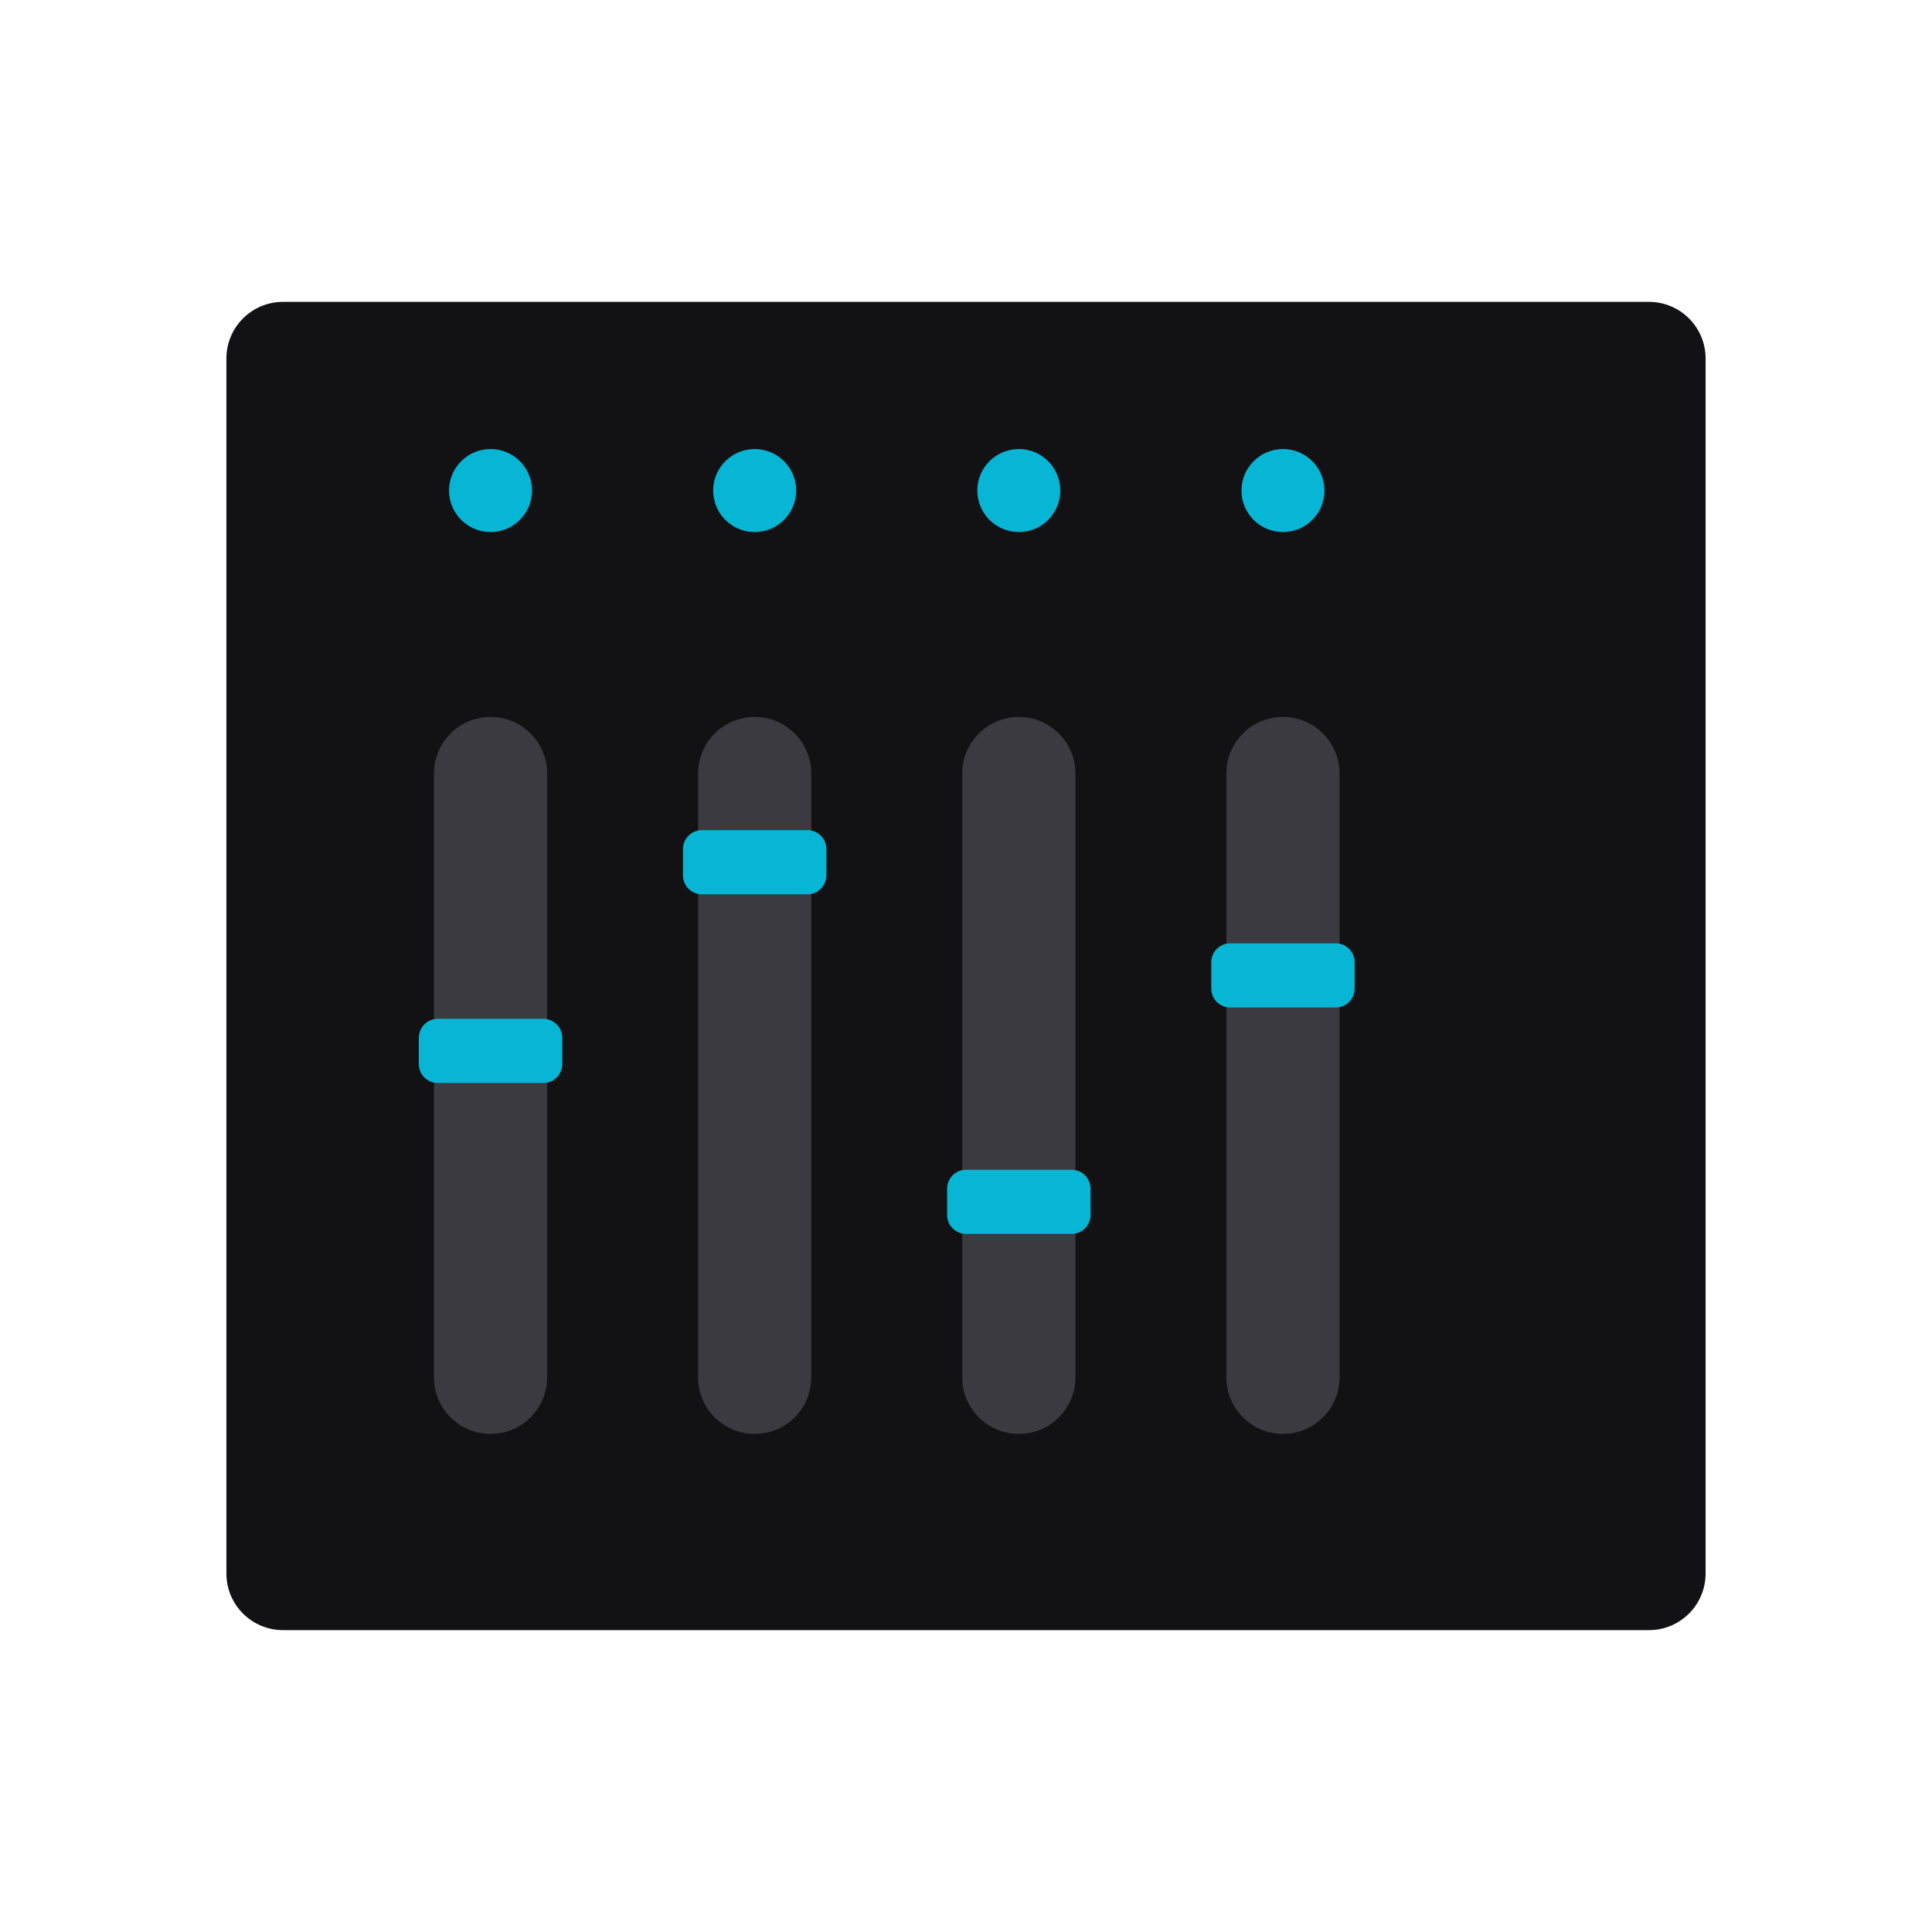
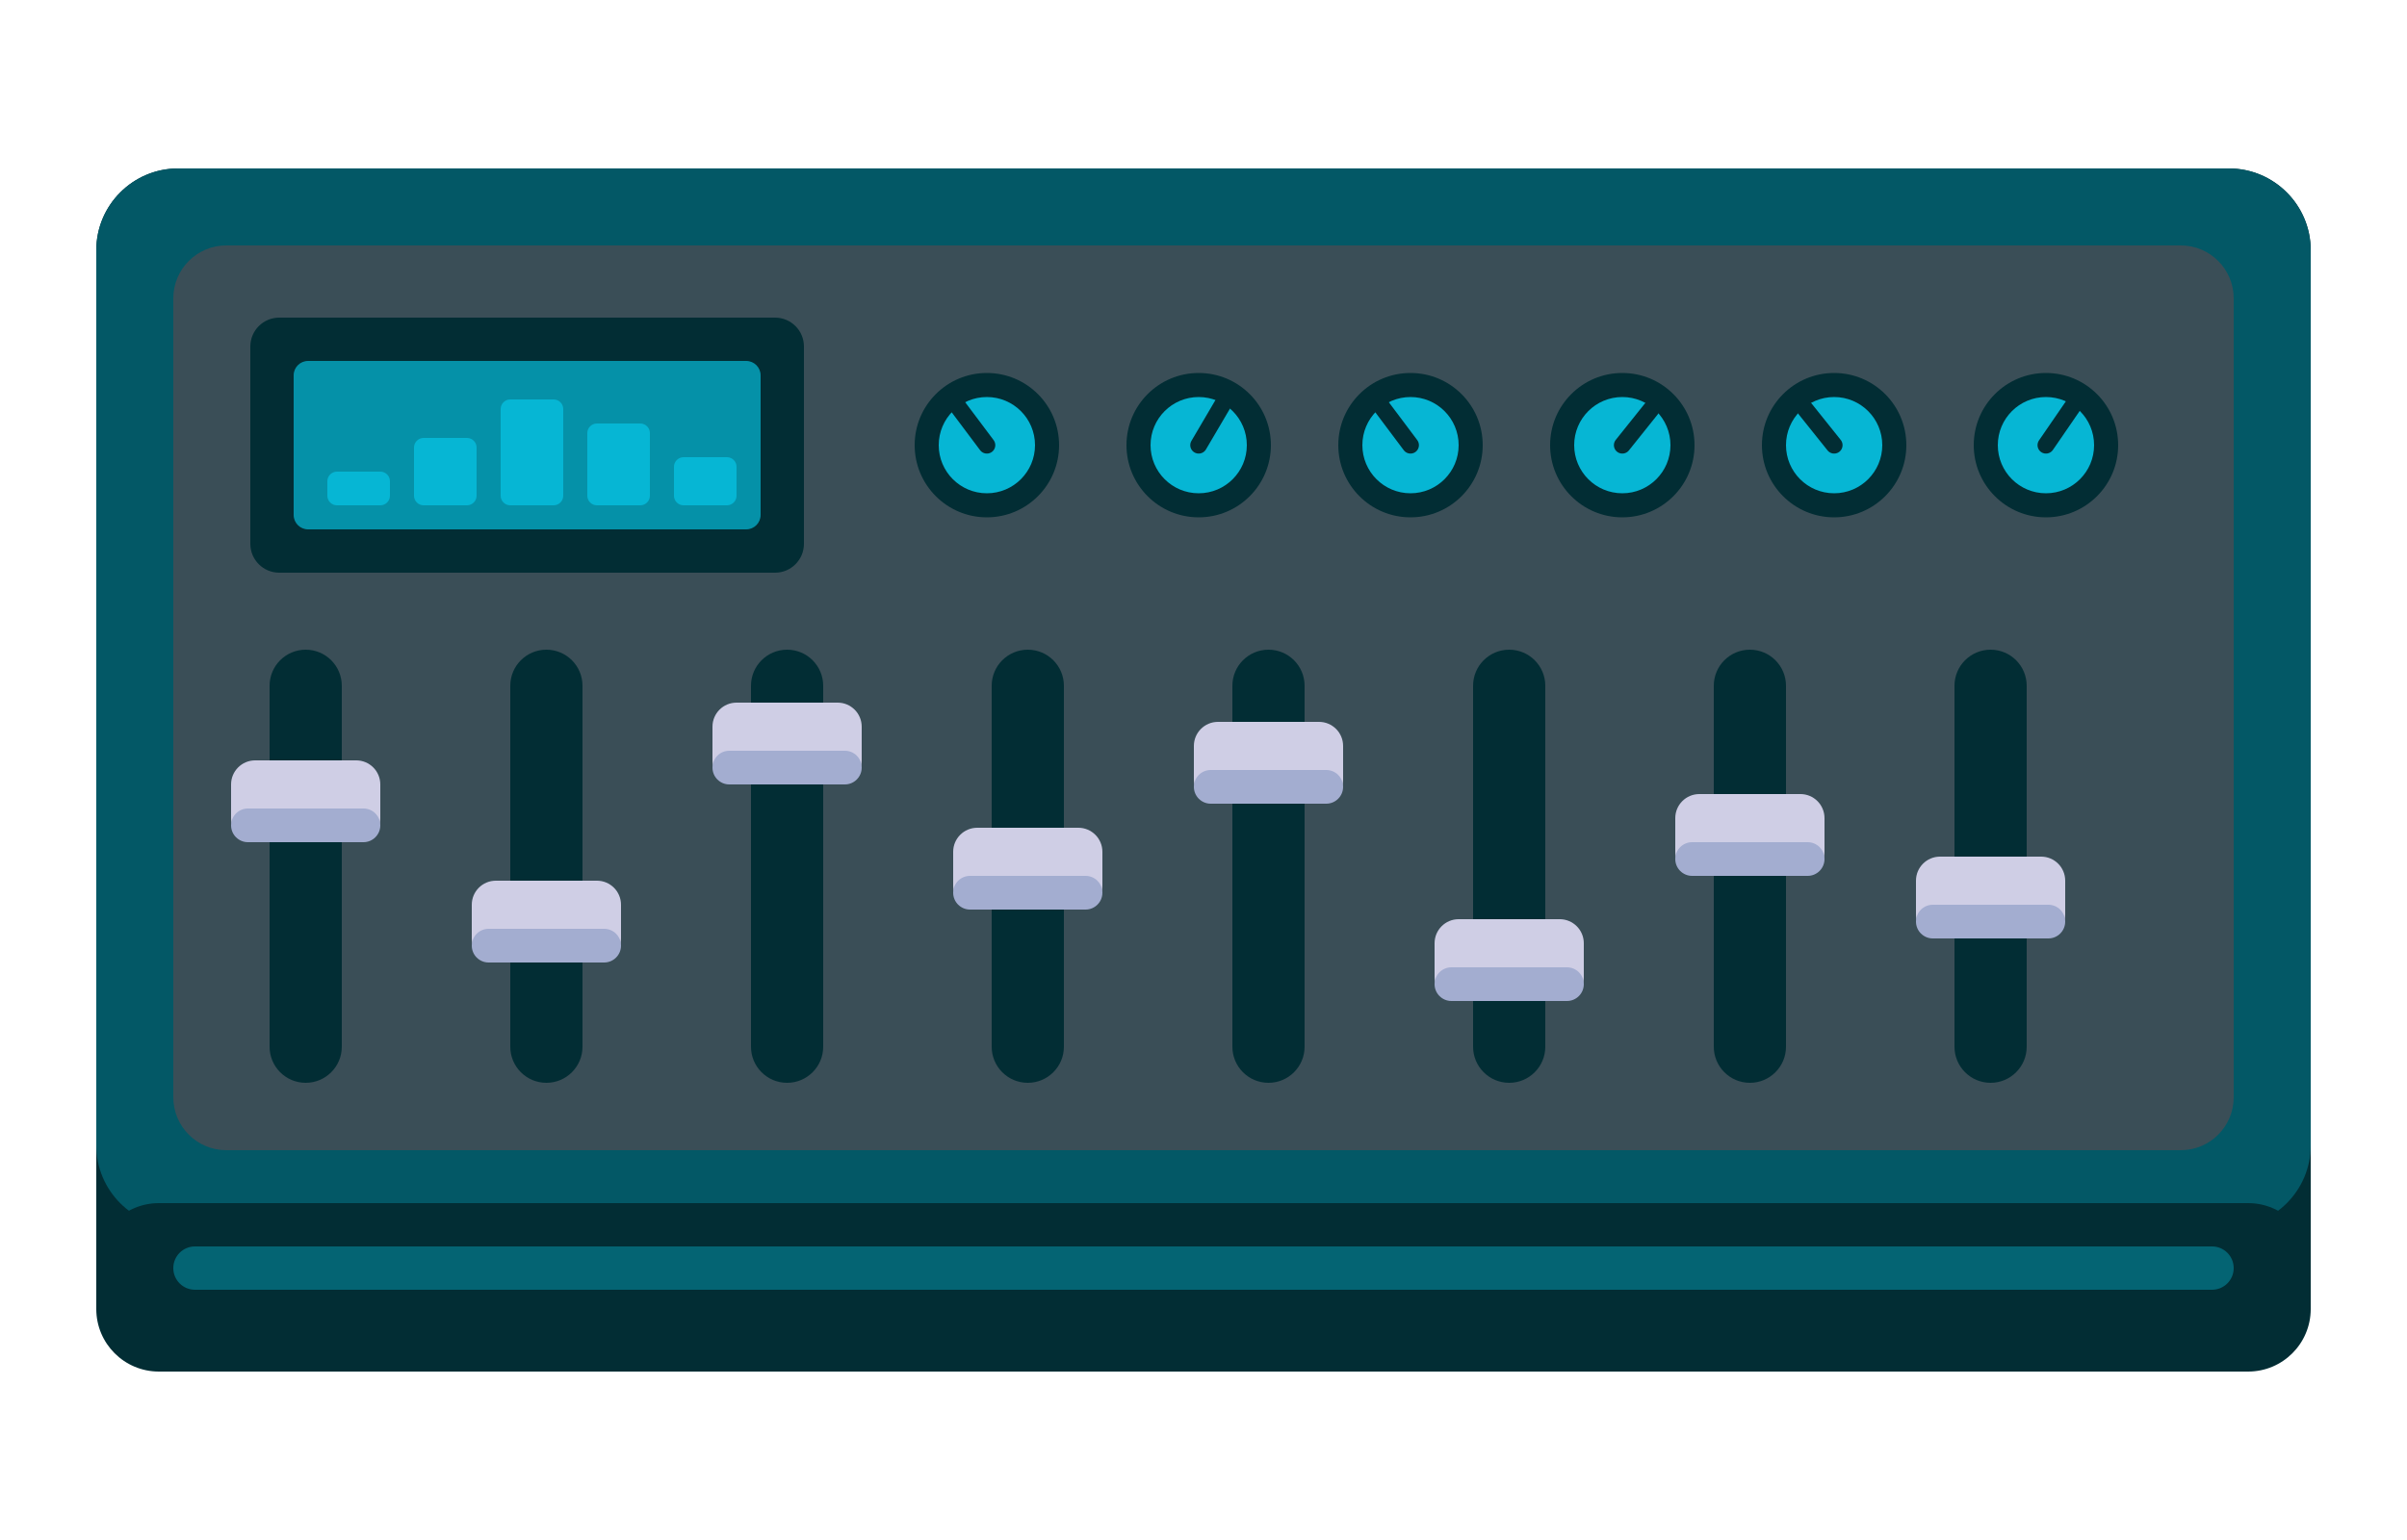
- <svg xmlns="http://www.w3.org/2000/svg" width="1024" height="1024" viewBox="0 0 1024 1024">
-   <rect x="120" y="160" width="784" height="704" rx="30" fill="#121214" />
-   <circle cx="260" cy="260" r="22" fill="#06B6D4" />
-   <circle cx="400" cy="260" r="22" fill="#06B6D4" />
-   <circle cx="540" cy="260" r="22" fill="#06B6D4" />
-   <circle cx="680" cy="260" r="22" fill="#06B6D4" />
-   <rect x="230" y="380" width="60" height="380" rx="30" fill="#3a3a40" />
-   <rect x="370" y="380" width="60" height="380" rx="30" fill="#3a3a40" />
-   <rect x="510" y="380" width="60" height="380" rx="30" fill="#3a3a40" />
-   <rect x="650" y="380" width="60" height="380" rx="30" fill="#3a3a40" />
-   <rect x="222" y="540" width="76" height="34" rx="10" fill="#06B6D4" />
-   <rect x="362" y="440" width="76" height="34" rx="10" fill="#06B6D4" />
-   <rect x="502" y="620" width="76" height="34" rx="10" fill="#06B6D4" />
-   <rect x="642" y="500" width="76" height="34" rx="10" fill="#06B6D4" />
+ <svg xmlns="http://www.w3.org/2000/svg" width="1000" height="640" viewBox="0 0 1000 640">
+   <rect x="40" y="70" width="920" height="500" rx="34" fill="#022d34" />
+   <rect x="40" y="70" width="920" height="440" rx="34" fill="#035866" />
+   <rect x="72" y="102" width="856" height="376" rx="22" fill="#3a4e57" />
+   <rect x="104" y="132" width="230" height="106" rx="12" fill="#022d34" />
+   <rect x="122" y="150" width="194" height="70" rx="6" fill="#0591a8" />
+   <g fill="#06b6d4">
+     <rect x="136" y="196" width="26" height="14" rx="4" />
+     <rect x="172" y="182" width="26" height="28" rx="4" />
+     <rect x="208" y="166" width="26" height="44" rx="4" />
+     <rect x="244" y="176" width="26" height="34" rx="4" />
+     <rect x="280" y="190" width="26" height="20" rx="4" />
+   </g>
+   <g>
+     <g fill="#022d34">
+       <circle cx="410" cy="185" r="30" />
+       <circle cx="498" cy="185" r="30" />
+       <circle cx="586" cy="185" r="30" />
+       <circle cx="674" cy="185" r="30" />
+       <circle cx="762" cy="185" r="30" />
+       <circle cx="850" cy="185" r="30" />
+     </g>
+     <g fill="#06b6d4">
+       <circle cx="410" cy="185" r="20" />
+       <circle cx="498" cy="185" r="20" />
+       <circle cx="586" cy="185" r="20" />
+       <circle cx="674" cy="185" r="20" />
+       <circle cx="762" cy="185" r="20" />
+       <circle cx="850" cy="185" r="20" />
+     </g>
+     <g stroke="#022d34" stroke-width="7" stroke-linecap="round">
+       <path d="M410 185 L 398 169" />
+       <path d="M498 185 L 508 168" />
+       <path d="M586 185 L 574 169" />
+       <path d="M674 185 L 686 170" />
+       <path d="M762 185 L 750 170" />
+       <path d="M850 185 L 861 169" />
+     </g>
+   </g>
+   <g>
+     <g fill="#022d34">
+       <rect x="112" y="270" width="30" height="180" rx="15" />
+       <rect x="212" y="270" width="30" height="180" rx="15" />
+       <rect x="312" y="270" width="30" height="180" rx="15" />
+       <rect x="412" y="270" width="30" height="180" rx="15" />
+       <rect x="512" y="270" width="30" height="180" rx="15" />
+       <rect x="612" y="270" width="30" height="180" rx="15" />
+       <rect x="712" y="270" width="30" height="180" rx="15" />
+       <rect x="812" y="270" width="30" height="180" rx="15" />
+     </g>
+     <g fill="#cfcee5">
+       <rect x="96" y="316" width="62" height="34" rx="10" />
+       <rect x="196" y="366" width="62" height="34" rx="10" />
+       <rect x="296" y="292" width="62" height="34" rx="10" />
+       <rect x="396" y="344" width="62" height="34" rx="10" />
+       <rect x="496" y="300" width="62" height="34" rx="10" />
+       <rect x="596" y="382" width="62" height="34" rx="10" />
+       <rect x="696" y="330" width="62" height="34" rx="10" />
+       <rect x="796" y="356" width="62" height="34" rx="10" />
+     </g>
+     <g fill="#a3add0">
+       <rect x="96" y="336" width="62" height="14" rx="7" />
+       <rect x="196" y="386" width="62" height="14" rx="7" />
+       <rect x="296" y="312" width="62" height="14" rx="7" />
+       <rect x="396" y="364" width="62" height="14" rx="7" />
+       <rect x="496" y="320" width="62" height="14" rx="7" />
+       <rect x="596" y="402" width="62" height="14" rx="7" />
+       <rect x="696" y="350" width="62" height="14" rx="7" />
+       <rect x="796" y="376" width="62" height="14" rx="7" />
+     </g>
+   </g>
+   <rect x="40" y="500" width="920" height="70" rx="26" fill="#022d34" />
+   <rect x="72" y="518" width="856" height="18" rx="9" fill="#0591a8" opacity="0.55" />
</svg>
